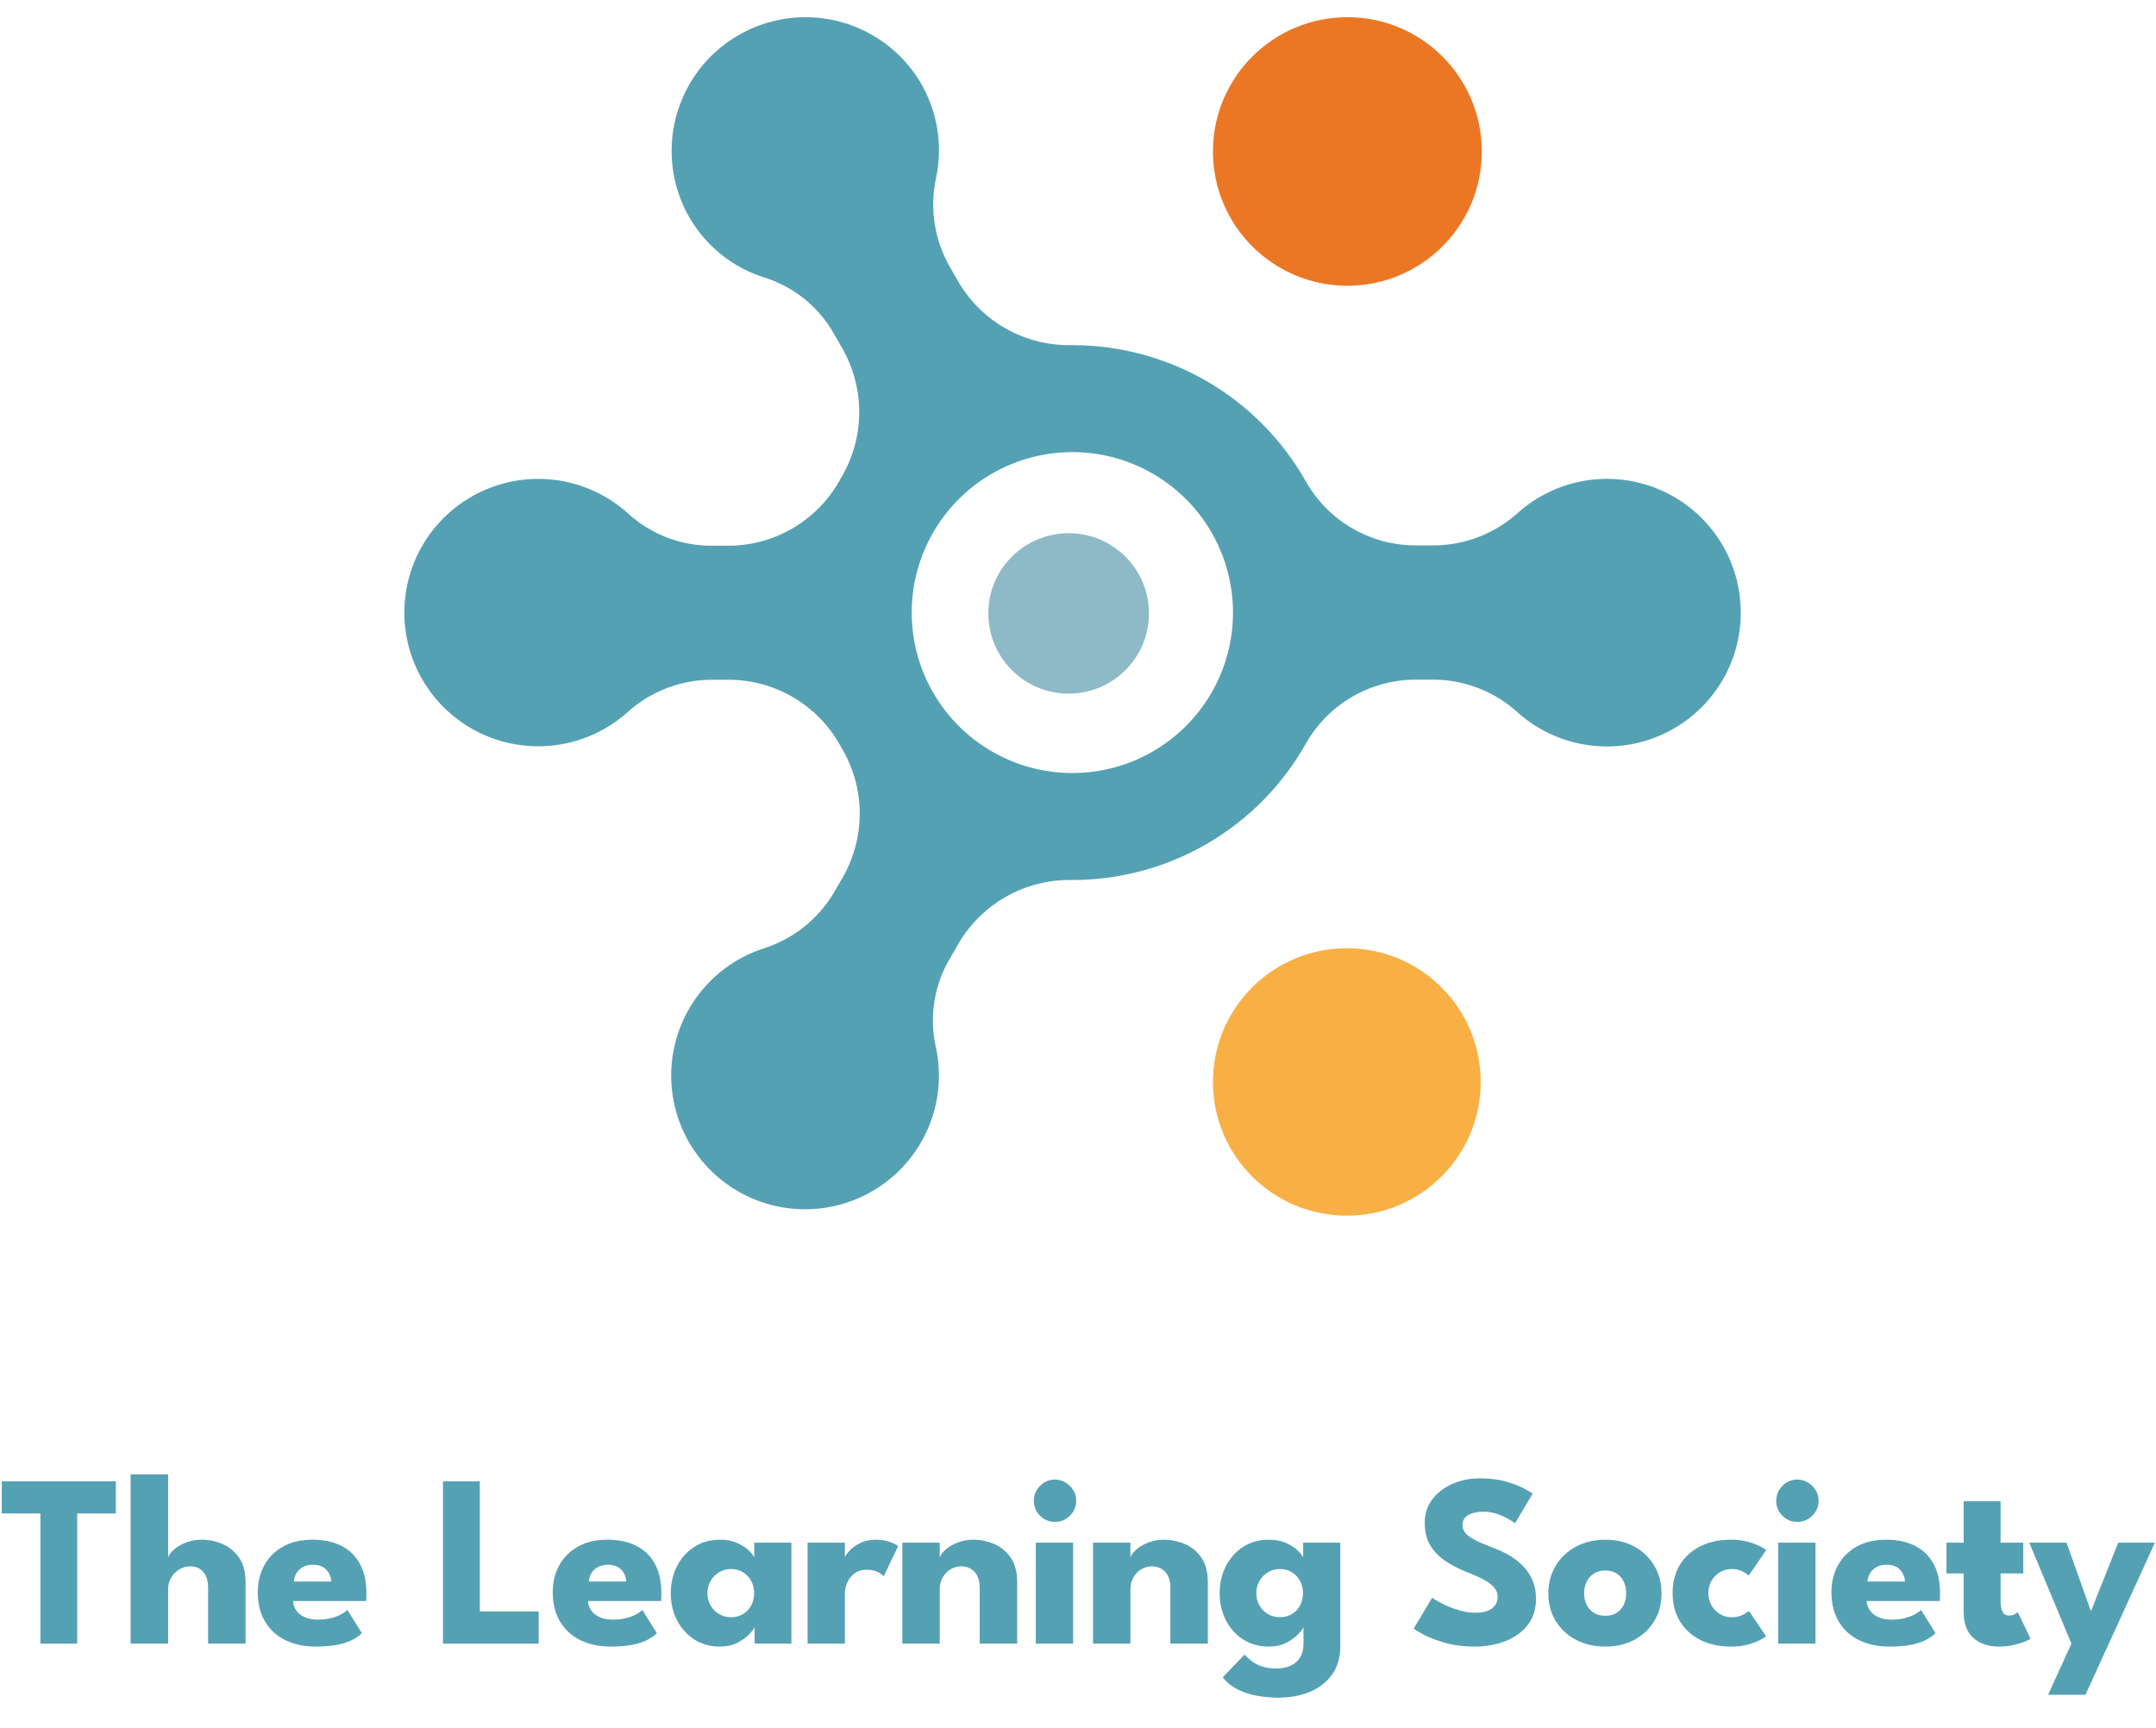
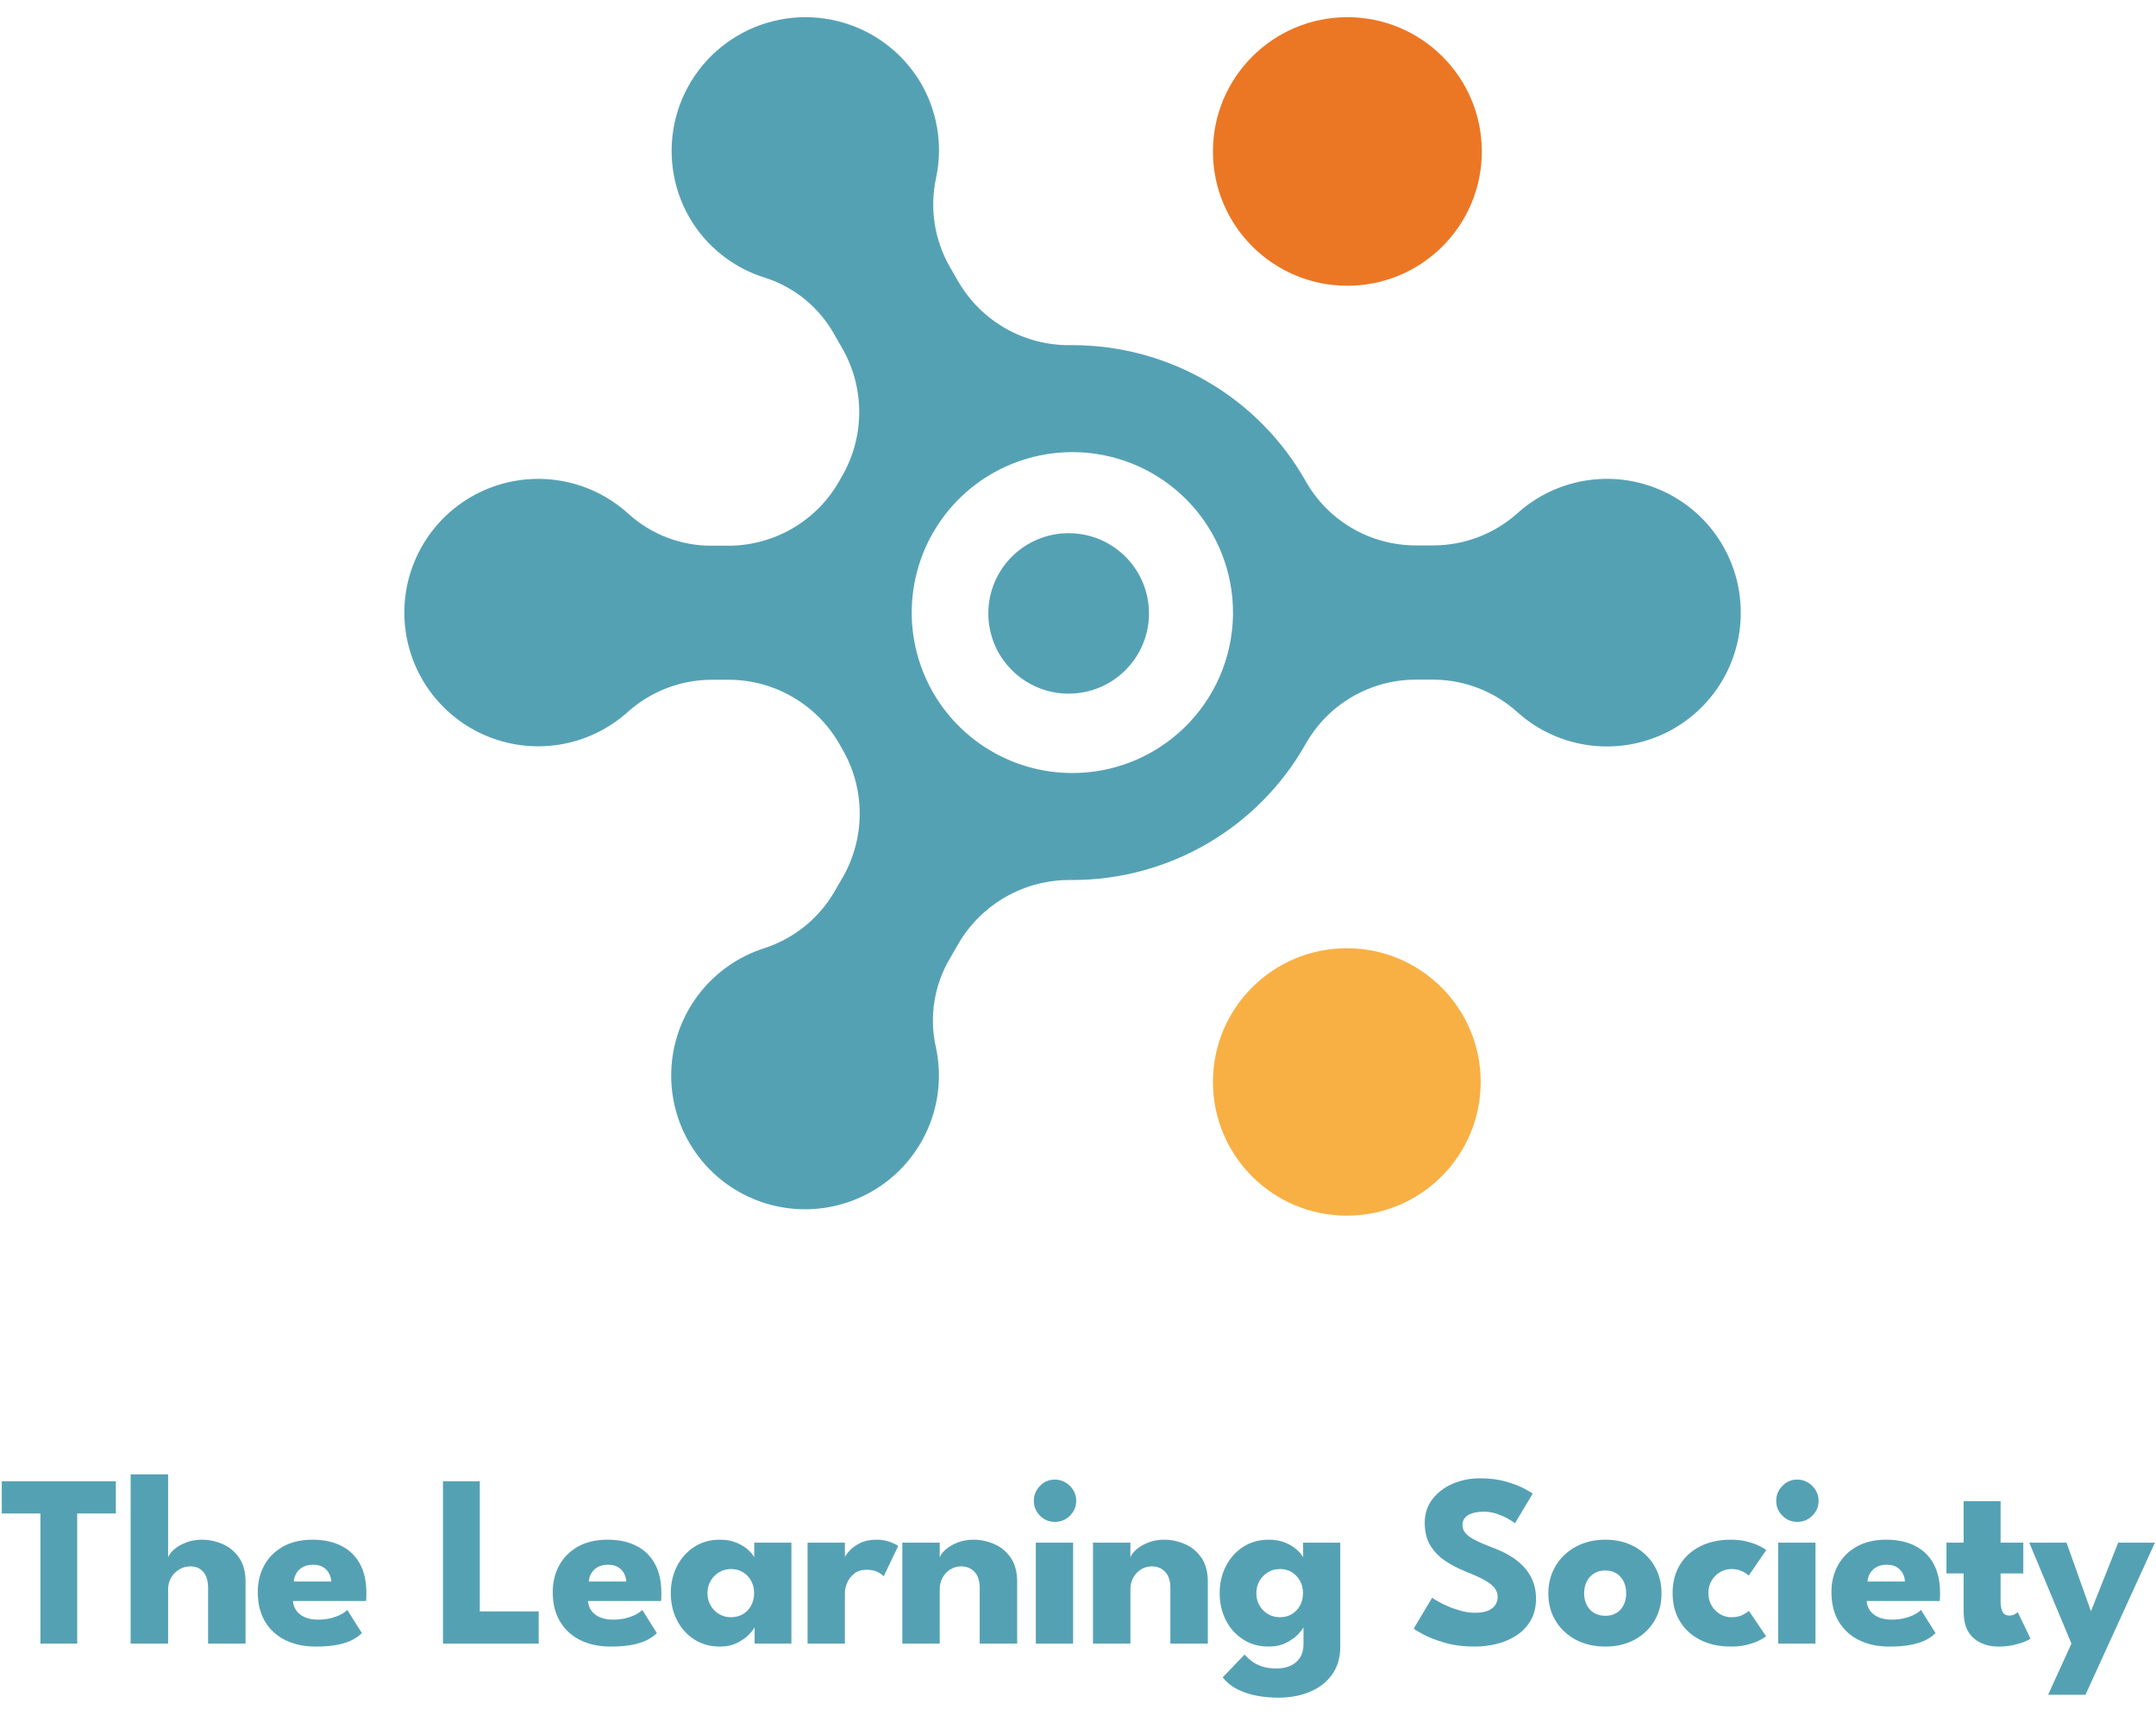
<svg xmlns="http://www.w3.org/2000/svg" viewBox="0 0 297.0 237.9" width="297" height="238" role="img" aria-label="The Learning Society">
  <g transform="translate(55.7 0.0) scale(0.42289)">
    <path d="M435.056 194.472C434.145 186.524 431.061 178.982 426.141 172.671C421.22 166.361 414.654 161.527 407.165 158.7C399.673 155.873 391.548 155.163 383.679 156.647C375.813 158.132 368.504 161.753 362.562 167.114C354.997 173.879 345.19 177.604 335.037 177.569H329.455C322.163 177.569 315.003 175.632 308.708 171.958C302.412 168.284 297.207 163.004 293.626 156.659C286.029 143.2 274.984 132.001 261.626 124.212C248.268 116.422 233.076 112.321 217.609 112.329H217.155C209.782 112.453 202.507 110.618 196.077 107.011C189.647 103.405 184.291 98.156 180.559 91.802L177.768 86.958C172.687 78.172 171.057 67.812 173.198 57.893C175.526 47.02 173.591 35.669 167.791 26.179C161.788 16.456 152.203 9.477 141.1 6.746C129.997 4.014 118.265 5.749 108.429 11.575C98.594 17.402 91.443 26.854 88.517 37.897C85.59 48.94 87.123 60.689 92.784 70.613C98.272 80.152 107.192 87.243 117.728 90.443C127.206 93.53 135.167 100.077 140.021 108.774L142.777 113.584C146.422 120.038 148.284 127.344 148.173 134.753C148.063 142.163 145.984 149.41 142.149 155.753L141.765 156.45C138.177 162.85 132.954 168.186 126.63 171.914C120.306 175.643 113.105 177.63 105.762 177.674H100.181C90.106 177.73 80.38 173.997 72.934 167.219C66.686 161.548 58.925 157.81 50.593 156.46C42.261 155.109 33.715 156.203 25.994 159.609C18.271 163.016 11.705 168.587 7.091 175.649C2.477 182.71 0.014 190.957 5.71757e-05 199.39C-0.014 207.822 2.423 216.078 7.014 223.154C11.605 230.23 18.154 235.823 25.864 239.254C33.575 242.685 42.117 243.807 50.454 242.483C58.791 241.16 66.563 237.447 72.829 231.797C80.384 225.037 90.178 221.312 100.32 221.341H105.902C113.248 221.392 120.449 223.386 126.773 227.121C133.097 230.855 138.318 236.196 141.905 242.6L142.288 243.297C146.129 249.637 148.214 256.883 148.331 264.292C148.447 271.702 146.591 279.009 142.951 285.466L140.16 290.276C135.074 299.085 126.893 305.692 117.205 308.816C109.141 311.402 102.005 316.278 96.668 322.848C91.332 329.418 88.027 337.399 87.156 345.814C86.285 354.23 87.886 362.717 91.764 370.239C95.641 377.76 101.628 383.991 108.992 388.171C116.356 392.352 124.779 394.296 133.232 393.774C141.685 393.251 149.803 390.28 156.594 385.222C163.384 380.168 168.554 373.246 171.472 365.302C174.389 357.359 174.929 348.739 173.023 340.495C170.985 330.757 172.678 320.609 177.768 312.057L180.559 307.213C184.297 300.857 189.651 295.601 196.078 291.978C202.505 288.355 209.776 286.493 217.155 286.582H217.609C233.08 286.587 248.274 282.48 261.632 274.684C274.991 266.888 286.033 255.682 293.626 242.217C297.21 235.874 302.415 230.596 308.71 226.922C315.006 223.248 322.164 221.31 329.455 221.307H335.665C345.748 221.463 355.422 225.321 362.841 232.145C369.451 237.984 377.675 241.684 386.433 242.755C395.191 243.826 404.067 242.219 411.892 238.145C419.713 234.071 426.115 227.723 430.253 219.938C434.391 212.153 436.062 203.297 435.056 194.541V194.472ZM243.773 244.726C234.81 249.896 224.514 252.295 214.186 251.619C203.858 250.943 193.963 247.223 185.751 240.929C177.54 234.635 171.382 226.05 168.055 216.259C164.727 206.469 164.381 195.913 167.06 185.925C169.739 175.939 175.322 166.969 183.103 160.152C190.885 153.335 200.515 148.976 210.776 147.627C221.038 146.277 231.469 147.998 240.752 152.57C250.035 157.143 257.751 164.363 262.926 173.318C269.865 185.324 271.746 199.593 268.154 212.984C264.562 226.376 255.792 237.794 243.773 244.726Z" fill="#55A1B4" />
-     <path d="M216.398 225.867C230.849 225.867 242.563 214.164 242.563 199.729C242.563 185.293 230.849 173.591 216.398 173.591C201.948 173.591 190.233 185.293 190.233 199.729C190.233 214.164 201.948 225.867 216.398 225.867Z" fill="#8DBAC6" />
+     <path d="M216.398 225.867C230.849 225.867 242.563 214.164 242.563 199.729C242.563 185.293 230.849 173.591 216.398 173.591C201.948 173.591 190.233 185.293 190.233 199.729C190.233 214.164 201.948 225.867 216.398 225.867Z" fill="#55A1B4" />
    <path d="M307.193 92.978C331.38 92.978 350.986 73.391 350.986 49.23C350.986 25.069 331.38 5.482 307.193 5.482C283.007 5.482 263.4 25.069 263.4 49.23C263.4 73.391 283.007 92.978 307.193 92.978Z" fill="#EB7724" />
    <path d="M307.008 395.935C331.092 395.935 350.617 376.431 350.617 352.372C350.617 328.313 331.092 308.809 307.008 308.809C282.924 308.809 263.4 328.313 263.4 352.372C263.4 376.431 282.924 395.935 307.008 395.935Z" fill="#F8B044" />
  </g>
  <g transform="translate(0.0 226.4)" fill="#55A1B4">
    <path d="M5.569 -17.931H0.245V-22.368H15.958V-17.931H10.634V0.0H5.569Z" />
    <path d="M27.787 -14.319Q29.255 -14.319 30.642 -13.729Q32.028 -13.139 32.927 -11.853Q33.826 -10.568 33.826 -8.488V0.0H28.665V-7.639Q28.665 -9.126 28.003 -9.886Q27.341 -10.646 26.188 -10.646Q25.424 -10.646 24.726 -10.243Q24.029 -9.839 23.593 -9.124Q23.158 -8.409 23.158 -7.468V0.0H17.993V-23.317H23.158V-11.866Q23.346 -12.427 24.002 -12.992Q24.657 -13.558 25.648 -13.938Q26.638 -14.319 27.787 -14.319Z" />
    <path d="M40.355 -5.872Q40.415 -5.118 40.834 -4.537Q41.254 -3.957 42.008 -3.631Q42.762 -3.304 43.804 -3.304Q44.778 -3.304 45.57 -3.504Q46.362 -3.703 46.947 -4.012Q47.532 -4.321 47.845 -4.643L49.845 -1.457Q49.421 -1 48.654 -0.572Q47.888 -0.144 46.634 0.131Q45.38 0.407 43.465 0.407Q41.152 0.407 39.356 -0.458Q37.559 -1.322 36.534 -3.004Q35.509 -4.685 35.509 -7.109Q35.509 -9.142 36.399 -10.777Q37.288 -12.412 38.979 -13.366Q40.669 -14.319 43.058 -14.319Q45.329 -14.319 46.994 -13.488Q48.659 -12.658 49.565 -11.023Q50.472 -9.388 50.472 -6.956Q50.472 -6.82 50.463 -6.41Q50.455 -5.999 50.421 -5.872ZM45.634 -8.557Q45.617 -9.108 45.346 -9.642Q45.075 -10.176 44.532 -10.523Q43.99 -10.87 43.134 -10.87Q42.287 -10.87 41.707 -10.54Q41.126 -10.21 40.821 -9.684Q40.516 -9.159 40.474 -8.557Z" />
    <path d="M61.022 -22.368H66.095V-4.437H74.208V0.0H61.022Z" />
    <path d="M80.99 -5.872Q81.05 -5.118 81.469 -4.537Q81.888 -3.957 82.643 -3.631Q83.397 -3.304 84.439 -3.304Q85.413 -3.304 86.205 -3.504Q86.997 -3.703 87.582 -4.012Q88.167 -4.321 88.48 -4.643L90.48 -1.457Q90.056 -1 89.289 -0.572Q88.523 -0.144 87.269 0.131Q86.015 0.407 84.1 0.407Q81.787 0.407 79.99 -0.458Q78.194 -1.322 77.169 -3.004Q76.144 -4.685 76.144 -7.109Q76.144 -9.142 77.033 -10.777Q77.923 -12.412 79.613 -13.366Q81.304 -14.319 83.693 -14.319Q85.964 -14.319 87.629 -13.488Q89.294 -12.658 90.2 -11.023Q91.107 -9.388 91.107 -6.956Q91.107 -6.82 91.098 -6.41Q91.09 -5.999 91.056 -5.872ZM86.269 -8.557Q86.252 -9.108 85.981 -9.642Q85.709 -10.176 85.167 -10.523Q84.625 -10.87 83.769 -10.87Q82.922 -10.87 82.342 -10.54Q81.761 -10.21 81.456 -9.684Q81.151 -9.159 81.109 -8.557Z" />
    <path d="M103.952 0.0V-2.258Q103.801 -1.907 103.189 -1.265Q102.576 -0.624 101.56 -0.109Q100.543 0.407 99.173 0.407Q97.154 0.407 95.626 -0.582Q94.099 -1.571 93.252 -3.24Q92.404 -4.908 92.404 -6.948Q92.404 -8.987 93.252 -10.656Q94.099 -12.324 95.626 -13.321Q97.154 -14.319 99.173 -14.319Q100.494 -14.319 101.469 -13.901Q102.445 -13.482 103.062 -12.917Q103.679 -12.352 103.903 -11.883V-13.912H109.02V0.0ZM97.457 -6.948Q97.457 -5.993 97.898 -5.239Q98.339 -4.486 99.073 -4.061Q99.808 -3.636 100.698 -3.636Q101.63 -3.636 102.347 -4.065Q103.063 -4.495 103.474 -5.248Q103.884 -6.002 103.884 -6.948Q103.884 -7.893 103.474 -8.647Q103.063 -9.4 102.347 -9.838Q101.63 -10.276 100.698 -10.276Q99.808 -10.276 99.073 -9.843Q98.339 -9.409 97.898 -8.656Q97.457 -7.903 97.457 -6.948Z" />
    <path d="M116.39 0.0H111.248V-13.912H116.39V-11.759H116.305Q116.455 -12.154 116.981 -12.755Q117.507 -13.356 118.452 -13.837Q119.397 -14.319 120.774 -14.319Q121.732 -14.319 122.546 -14.026Q123.359 -13.733 123.732 -13.447L121.728 -9.264Q121.503 -9.562 120.897 -9.87Q120.292 -10.178 119.395 -10.178Q118.357 -10.178 117.691 -9.657Q117.025 -9.137 116.707 -8.393Q116.39 -7.648 116.39 -6.978Z" />
    <path d="M134.082 -14.319Q135.55 -14.319 136.937 -13.729Q138.323 -13.139 139.222 -11.853Q140.121 -10.568 140.121 -8.488V0.0H134.96V-7.639Q134.96 -9.126 134.249 -9.886Q133.537 -10.646 132.385 -10.646Q131.621 -10.646 130.947 -10.243Q130.274 -9.839 129.864 -9.124Q129.453 -8.409 129.453 -7.468V0.0H124.302V-13.912H129.453V-11.866Q129.641 -12.427 130.299 -12.992Q130.957 -13.558 131.947 -13.938Q132.938 -14.319 134.082 -14.319Z" />
    <path d="M142.687 0.0V-13.912H147.827V0.0ZM145.317 -16.771Q144.108 -16.771 143.262 -17.629Q142.416 -18.487 142.416 -19.672Q142.416 -20.861 143.264 -21.732Q144.112 -22.602 145.317 -22.602Q146.115 -22.602 146.778 -22.203Q147.441 -21.804 147.849 -21.145Q148.256 -20.487 148.256 -19.672Q148.256 -18.487 147.394 -17.629Q146.531 -16.771 145.317 -16.771Z" />
    <path d="M160.348 -14.319Q161.816 -14.319 163.202 -13.729Q164.589 -13.139 165.487 -11.853Q166.386 -10.568 166.386 -8.488V0.0H161.226V-7.639Q161.226 -9.126 160.514 -9.886Q159.802 -10.646 158.65 -10.646Q157.886 -10.646 157.213 -10.243Q156.54 -9.839 156.129 -9.124Q155.719 -8.409 155.719 -7.468V0.0H150.567V-13.912H155.719V-11.866Q155.906 -12.427 156.564 -12.992Q157.222 -13.558 158.213 -13.938Q159.203 -14.319 160.348 -14.319Z" />
    <path d="M176.087 7.447Q174.623 7.447 173.187 7.188Q171.75 6.929 170.515 6.317Q169.279 5.704 168.434 4.646L171.447 1.505Q171.841 1.966 172.412 2.405Q172.983 2.845 173.821 3.135Q174.66 3.424 175.853 3.424Q176.971 3.424 177.804 3.035Q178.638 2.646 179.1 1.902Q179.562 1.158 179.562 0.083V-0.262H184.63V0.382Q184.63 2.702 183.493 4.276Q182.355 5.849 180.421 6.648Q178.487 7.447 176.087 7.447ZM179.562 0.0V-2.258Q179.411 -1.907 178.799 -1.265Q178.186 -0.624 177.17 -0.109Q176.153 0.407 174.783 0.407Q172.764 0.407 171.236 -0.582Q169.709 -1.571 168.862 -3.24Q168.015 -4.908 168.015 -6.948Q168.015 -8.987 168.862 -10.656Q169.709 -12.324 171.236 -13.321Q172.764 -14.319 174.783 -14.319Q176.104 -14.319 177.08 -13.901Q178.055 -13.482 178.672 -12.917Q179.289 -12.352 179.513 -11.883V-13.912H184.63V0.0ZM173.067 -6.948Q173.067 -5.993 173.508 -5.239Q173.949 -4.486 174.683 -4.061Q175.418 -3.636 176.309 -3.636Q177.241 -3.636 177.957 -4.065Q178.673 -4.495 179.084 -5.248Q179.494 -6.002 179.494 -6.948Q179.494 -7.893 179.084 -8.647Q178.673 -9.4 177.957 -9.838Q177.241 -10.276 176.309 -10.276Q175.418 -10.276 174.683 -9.843Q173.949 -9.409 173.508 -8.656Q173.067 -7.903 173.067 -6.948Z" />
    <path d="M203.84 -22.775Q205.912 -22.775 207.478 -22.318Q209.044 -21.861 209.991 -21.35Q210.939 -20.838 211.139 -20.666L208.699 -16.586Q208.432 -16.799 207.775 -17.182Q207.117 -17.565 206.231 -17.871Q205.345 -18.178 204.384 -18.178Q203.075 -18.178 202.269 -17.717Q201.463 -17.256 201.463 -16.331Q201.463 -15.702 201.894 -15.208Q202.324 -14.715 203.216 -14.26Q204.107 -13.804 205.478 -13.282Q206.727 -12.831 207.83 -12.204Q208.933 -11.577 209.776 -10.719Q210.62 -9.862 211.107 -8.744Q211.593 -7.625 211.593 -6.196Q211.593 -4.503 210.896 -3.257Q210.199 -2.01 209.006 -1.199Q207.813 -0.388 206.303 0.009Q204.792 0.407 203.165 0.407Q200.855 0.407 199.032 -0.122Q197.21 -0.65 196.089 -1.253Q194.968 -1.856 194.748 -2.072L197.285 -6.325Q197.481 -6.168 198.067 -5.832Q198.653 -5.495 199.496 -5.129Q200.339 -4.763 201.298 -4.508Q202.258 -4.252 203.188 -4.252Q204.751 -4.252 205.529 -4.85Q206.308 -5.449 206.308 -6.436Q206.308 -7.176 205.816 -7.746Q205.325 -8.317 204.345 -8.838Q203.364 -9.358 201.885 -9.935Q200.42 -10.529 199.137 -11.369Q197.854 -12.21 197.059 -13.485Q196.264 -14.759 196.264 -16.636Q196.264 -18.523 197.324 -19.9Q198.384 -21.277 200.115 -22.026Q201.847 -22.775 203.84 -22.775Z" />
    <path d="M221.137 0.407Q218.857 0.407 217.084 -0.533Q215.311 -1.473 214.302 -3.127Q213.292 -4.782 213.292 -6.914Q213.292 -9.046 214.302 -10.719Q215.311 -12.393 217.084 -13.356Q218.857 -14.319 221.137 -14.319Q223.417 -14.319 225.163 -13.356Q226.909 -12.393 227.897 -10.719Q228.885 -9.046 228.885 -6.914Q228.885 -4.782 227.897 -3.127Q226.909 -1.473 225.163 -0.533Q223.417 0.407 221.137 0.407ZM221.137 -3.833Q222.024 -3.833 222.668 -4.223Q223.312 -4.614 223.665 -5.32Q224.017 -6.026 224.017 -6.938Q224.017 -7.85 223.665 -8.561Q223.312 -9.272 222.668 -9.676Q222.024 -10.079 221.137 -10.079Q220.249 -10.079 219.597 -9.676Q218.945 -9.272 218.583 -8.561Q218.222 -7.85 218.222 -6.938Q218.222 -6.026 218.583 -5.32Q218.945 -4.614 219.597 -4.223Q220.249 -3.833 221.137 -3.833Z" />
    <path d="M238.495 -3.636Q239.456 -3.636 240.083 -3.969Q240.71 -4.303 240.926 -4.509L243.287 -1.009Q243.013 -0.789 242.354 -0.448Q241.694 -0.108 240.703 0.149Q239.712 0.407 238.446 0.407Q236.042 0.407 234.235 -0.503Q232.427 -1.413 231.419 -3.069Q230.41 -4.725 230.41 -6.965Q230.41 -9.221 231.419 -10.867Q232.427 -12.512 234.235 -13.415Q236.042 -14.319 238.446 -14.319Q239.687 -14.319 240.677 -14.058Q241.667 -13.798 242.35 -13.462Q243.033 -13.126 243.304 -12.888L240.898 -9.375Q240.782 -9.491 240.469 -9.707Q240.155 -9.922 239.664 -10.099Q239.173 -10.276 238.495 -10.276Q237.658 -10.276 236.937 -9.846Q236.217 -9.415 235.778 -8.671Q235.34 -7.926 235.34 -6.965Q235.34 -6.003 235.778 -5.25Q236.217 -4.497 236.937 -4.066Q237.658 -3.636 238.495 -3.636Z" />
    <path d="M244.953 0.0V-13.912H250.092V0.0ZM247.582 -16.771Q246.373 -16.771 245.527 -17.629Q244.681 -18.487 244.681 -19.672Q244.681 -20.861 245.529 -21.732Q246.378 -22.602 247.582 -22.602Q248.38 -22.602 249.043 -22.203Q249.707 -21.804 250.114 -21.145Q250.522 -20.487 250.522 -19.672Q250.522 -18.487 249.659 -17.629Q248.796 -16.771 247.582 -16.771Z" />
    <path d="M257.137 -5.872Q257.196 -5.118 257.616 -4.537Q258.035 -3.957 258.789 -3.631Q259.543 -3.304 260.585 -3.304Q261.56 -3.304 262.352 -3.504Q263.144 -3.703 263.729 -4.012Q264.313 -4.321 264.627 -4.643L266.626 -1.457Q266.203 -1 265.436 -0.572Q264.669 -0.144 263.415 0.131Q262.161 0.407 260.247 0.407Q257.933 0.407 256.137 -0.458Q254.341 -1.322 253.316 -3.004Q252.291 -4.685 252.291 -7.109Q252.291 -9.142 253.18 -10.777Q254.07 -12.412 255.76 -13.366Q257.451 -14.319 259.84 -14.319Q262.111 -14.319 263.775 -13.488Q265.44 -12.658 266.347 -11.023Q267.253 -9.388 267.253 -6.956Q267.253 -6.82 267.245 -6.41Q267.237 -5.999 267.203 -5.872ZM262.415 -8.557Q262.398 -9.108 262.127 -9.642Q261.856 -10.176 261.314 -10.523Q260.772 -10.87 259.916 -10.87Q259.069 -10.87 258.489 -10.54Q257.908 -10.21 257.603 -9.684Q257.298 -9.159 257.256 -8.557Z" />
    <path d="M268.134 -13.912H270.501V-19.623H275.591V-13.912H278.719V-9.673H275.591V-5.802Q275.591 -4.937 275.853 -4.404Q276.115 -3.87 276.784 -3.87Q277.247 -3.87 277.569 -4.067Q277.891 -4.264 277.959 -4.337L279.717 -0.678Q279.595 -0.568 278.98 -0.303Q278.366 -0.039 277.414 0.184Q276.463 0.407 275.296 0.407Q273.208 0.407 271.855 -0.771Q270.501 -1.949 270.501 -4.409V-9.673H268.134Z" />
    <path d="M288.037 -4.464 291.797 -13.912H296.853L287.285 7.049H282.135L285.352 0.0L279.54 -13.912H284.674Z" />
  </g>
</svg>
